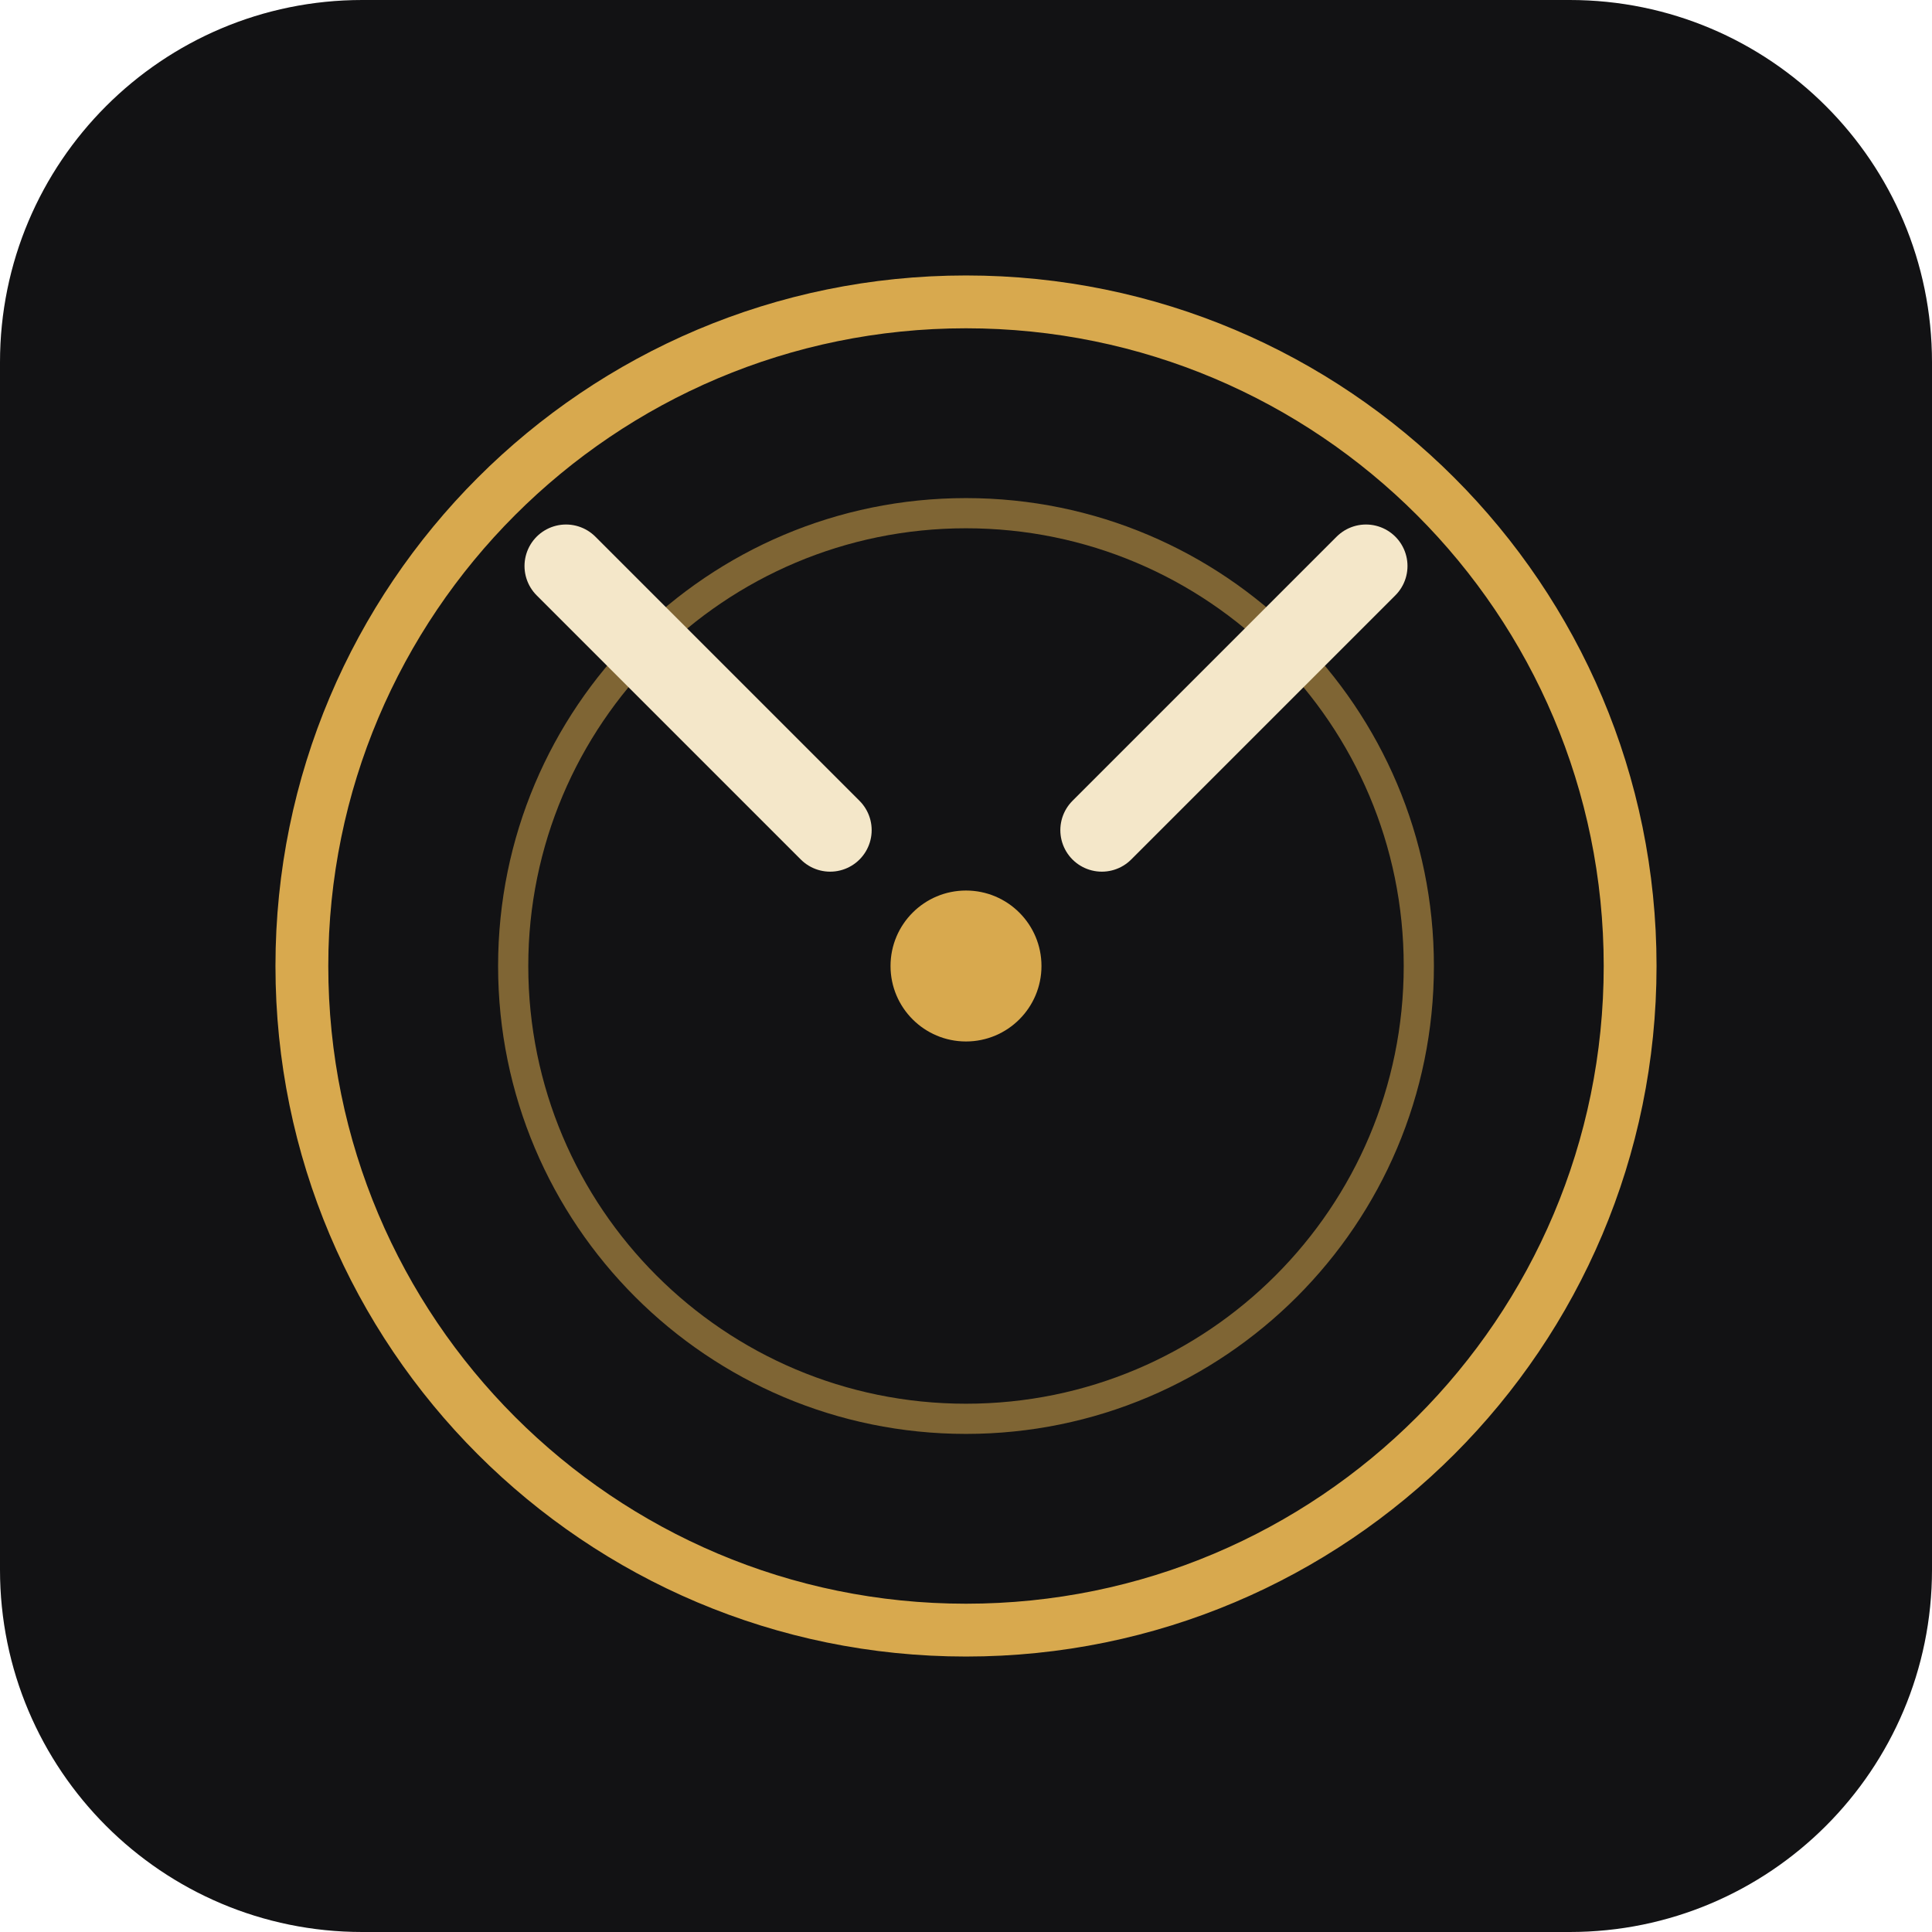
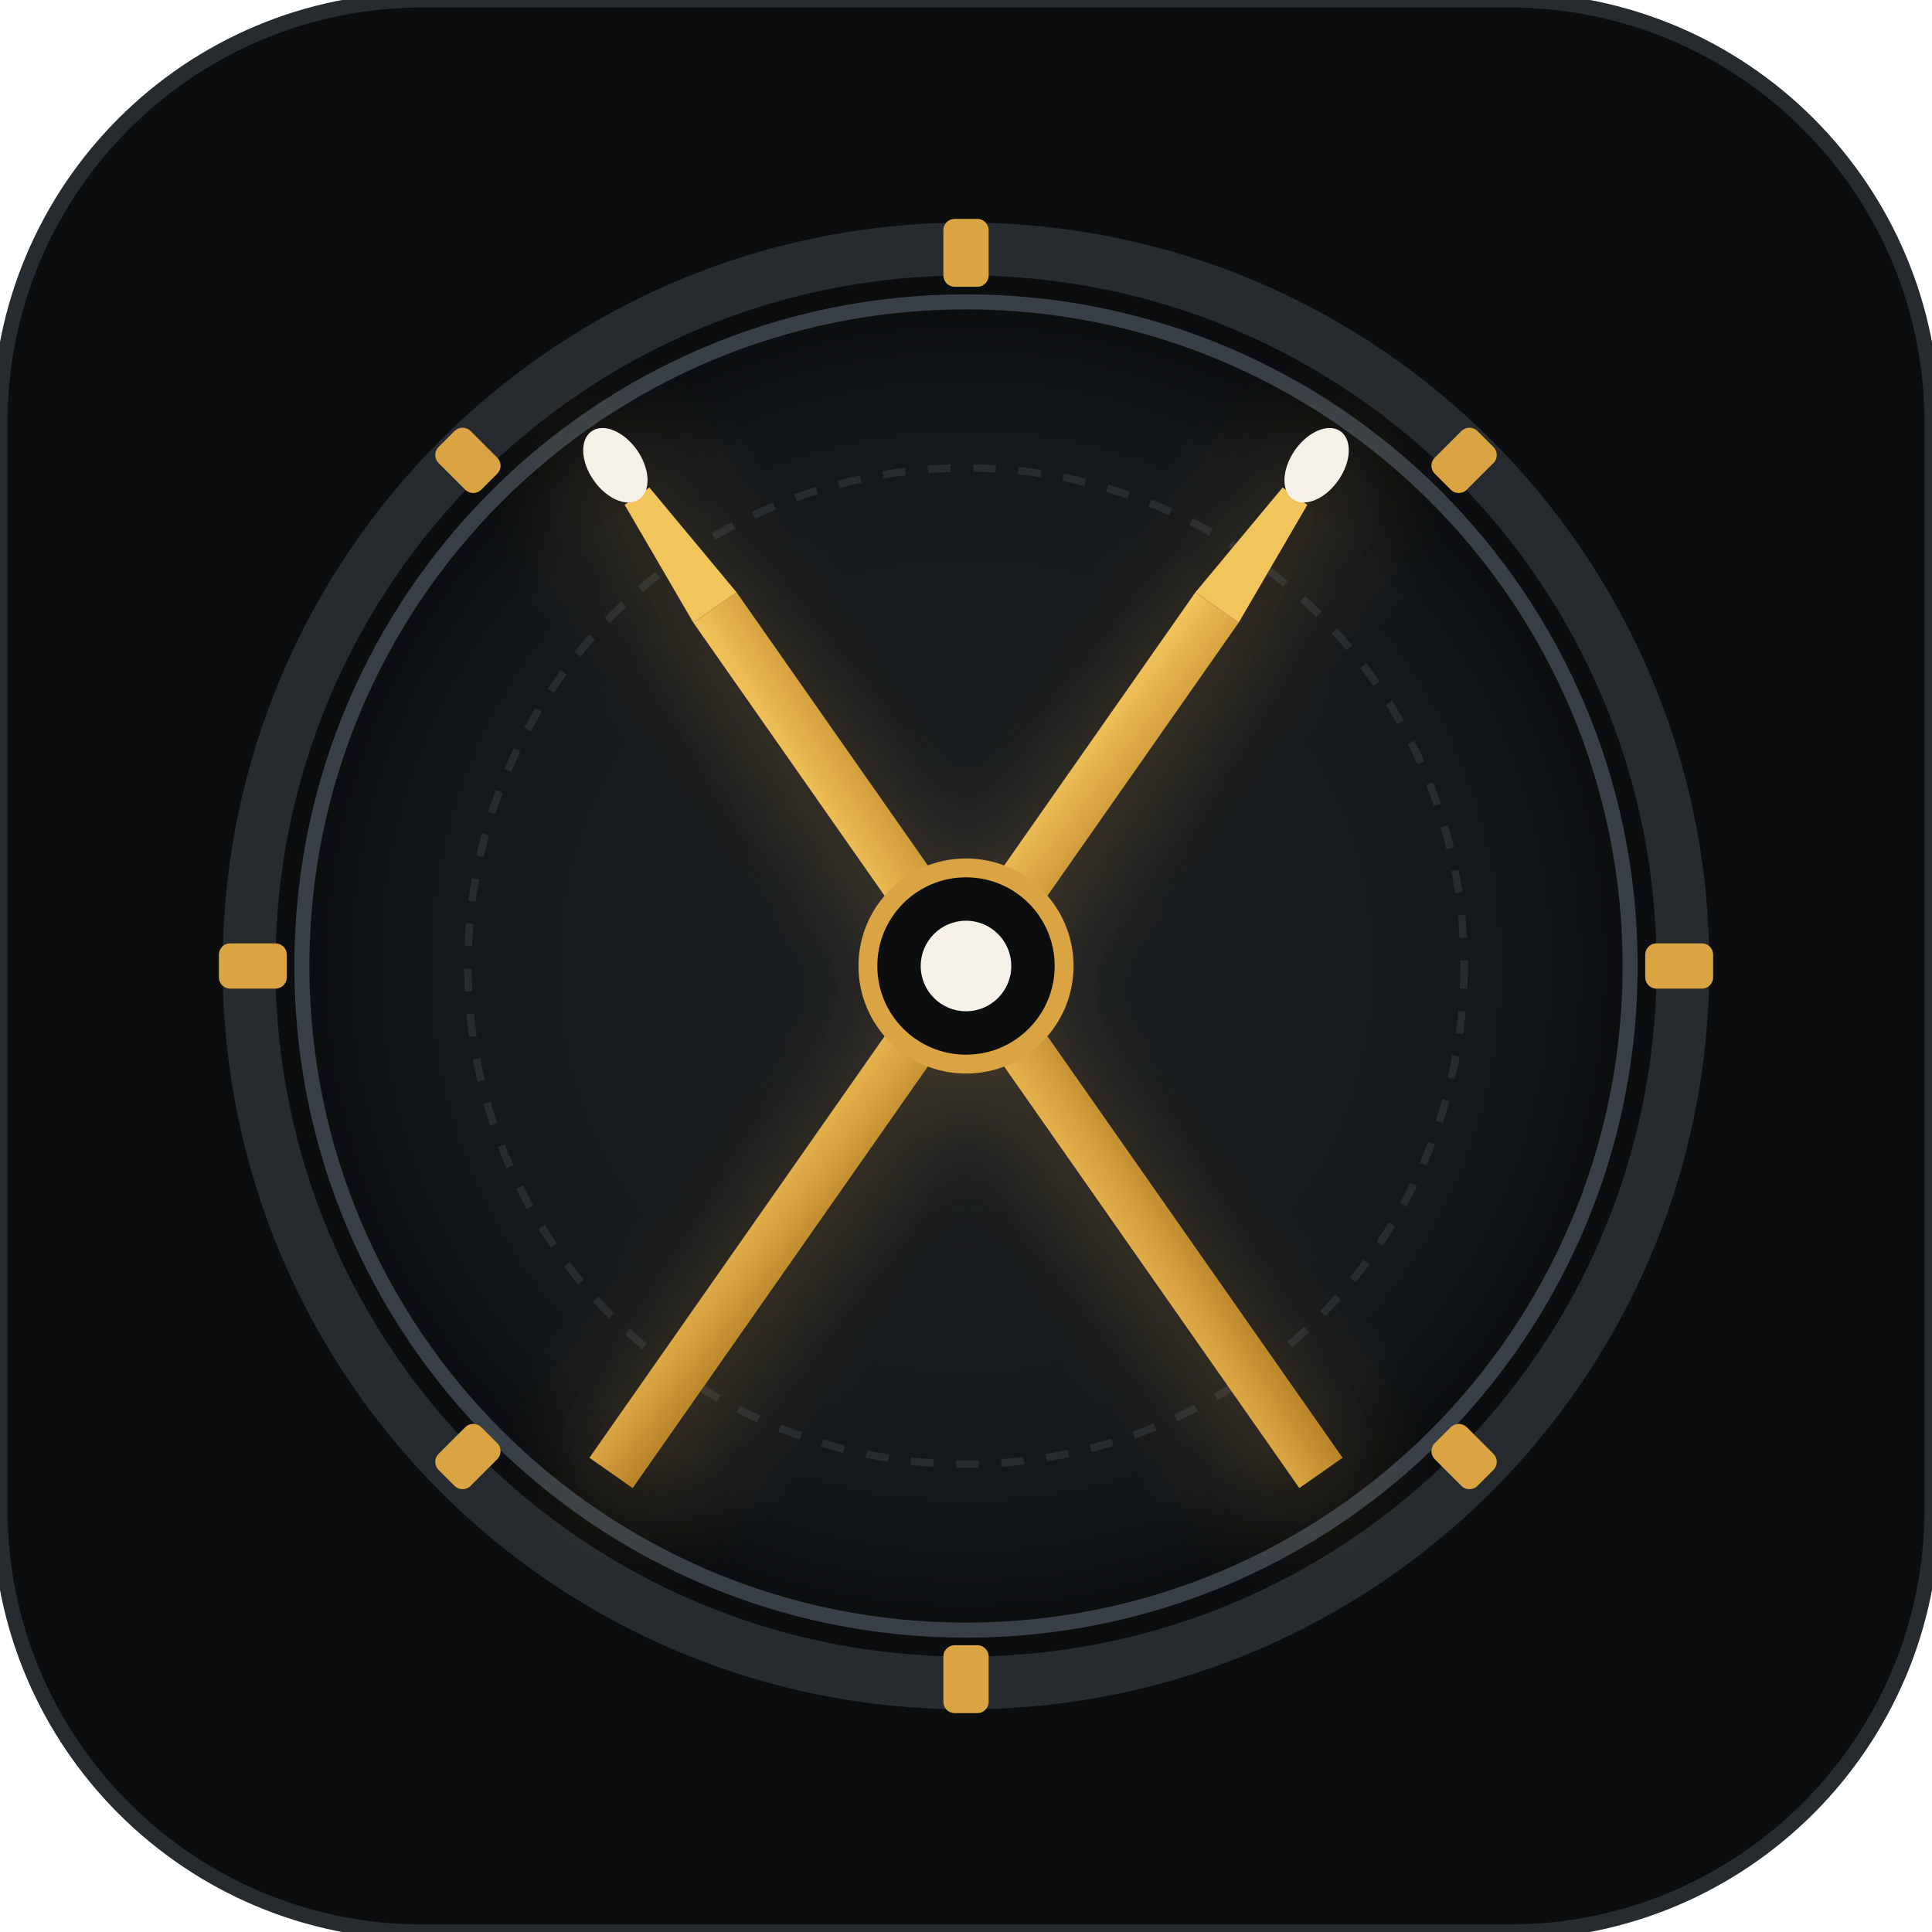
- <svg xmlns="http://www.w3.org/2000/svg" viewBox="0 0 512 512">
-   <rect width="512" height="512" rx="96" fill="#121214" />
-   <circle cx="256" cy="256" r="176" fill="none" stroke="#D8A94E" stroke-width="14" />
-   <circle cx="256" cy="256" r="120" fill="none" stroke="#D8A94E" stroke-width="8" opacity="0.55" />
-   <line x1="150" y1="150" x2="220" y2="220" stroke="#F4E7C9" stroke-width="22" stroke-linecap="round" />
-   <line x1="362" y1="150" x2="292" y2="220" stroke="#F4E7C9" stroke-width="22" stroke-linecap="round" />
-   <circle cx="256" cy="256" r="20" fill="#D8A94E" />
+ <svg xmlns="http://www.w3.org/2000/svg" viewBox="0 0 512 512" width="100%" height="100%">
+   <defs>
+     <radialGradient id="drumHeadGrad" cx="50%" cy="50%" r="50%">
+       <stop offset="0%" stop-color="#1B1F23" />
+       <stop offset="85%" stop-color="#14171A" />
+       <stop offset="100%" stop-color="#0B0D0F" />
+     </radialGradient>
+     <linearGradient id="goldStick" x1="0%" y1="0%" x2="100%" y2="100%">
+       <stop offset="0%" stop-color="#F2C45C" />
+       <stop offset="50%" stop-color="#D9A441" />
+       <stop offset="100%" stop-color="#B88328" />
+     </linearGradient>
+     <filter id="drumGlow" x="-20%" y="-20%" width="140%" height="140%">
+       <feDropShadow dx="0" dy="6" stdDeviation="14" flood-color="#D9A441" flood-opacity="0.35" />
+     </filter>
+   </defs>
+   <rect width="512" height="512" rx="112" fill="#0B0D0F" stroke="#262B30" stroke-width="4" />
+   <circle cx="256" cy="256" r="190" fill="none" stroke="#262B30" stroke-width="14" />
+   <circle cx="256" cy="256" r="176" fill="url(#drumHeadGrad)" stroke="#383F47" stroke-width="4" />
+   <g fill="#D9A441">
+     <rect x="250" y="58" width="12" height="18" rx="3" />
+     <rect x="250" y="436" width="12" height="18" rx="3" />
+     <rect x="58" y="250" width="18" height="12" rx="3" />
+     <rect x="436" y="250" width="18" height="12" rx="3" />
+     <rect x="116" y="116" width="16" height="12" rx="3" transform="rotate(45 124 122)" />
+     <rect x="380" y="116" width="16" height="12" rx="3" transform="rotate(-45 388 122)" />
+     <rect x="116" y="380" width="16" height="12" rx="3" transform="rotate(-45 124 386)" />
+     <rect x="380" y="380" width="16" height="12" rx="3" transform="rotate(45 388 386)" />
+   </g>
+   <circle cx="256" cy="256" r="132" fill="none" stroke="#262B30" stroke-width="2" stroke-dasharray="6 6" />
+   <g filter="url(#drumGlow)">
+     <g transform="rotate(-35 256 256)">
+       <path d="M249 420 L249 140 L263 140 L263 420 Z" fill="url(#goldStick)" />
+       <path d="M249 140 L252 104 L260 104 L263 140 Z" fill="#F2C45C" />
+       <ellipse cx="256" cy="94" rx="7" ry="11" fill="#F5F1E8" />
+     </g>
+     <g transform="rotate(35 256 256)">
+       <path d="M249 420 L249 140 L263 140 L263 420 Z" fill="url(#goldStick)" />
+       <path d="M249 140 L252 104 L260 104 L263 140 Z" fill="#F2C45C" />
+       <ellipse cx="256" cy="94" rx="7" ry="11" fill="#F5F1E8" />
+     </g>
+   </g>
+   <circle cx="256" cy="256" r="26" fill="#0B0D0F" stroke="#D9A441" stroke-width="5" />
+   <circle cx="256" cy="256" r="12" fill="#F5F1E8" />
</svg>
